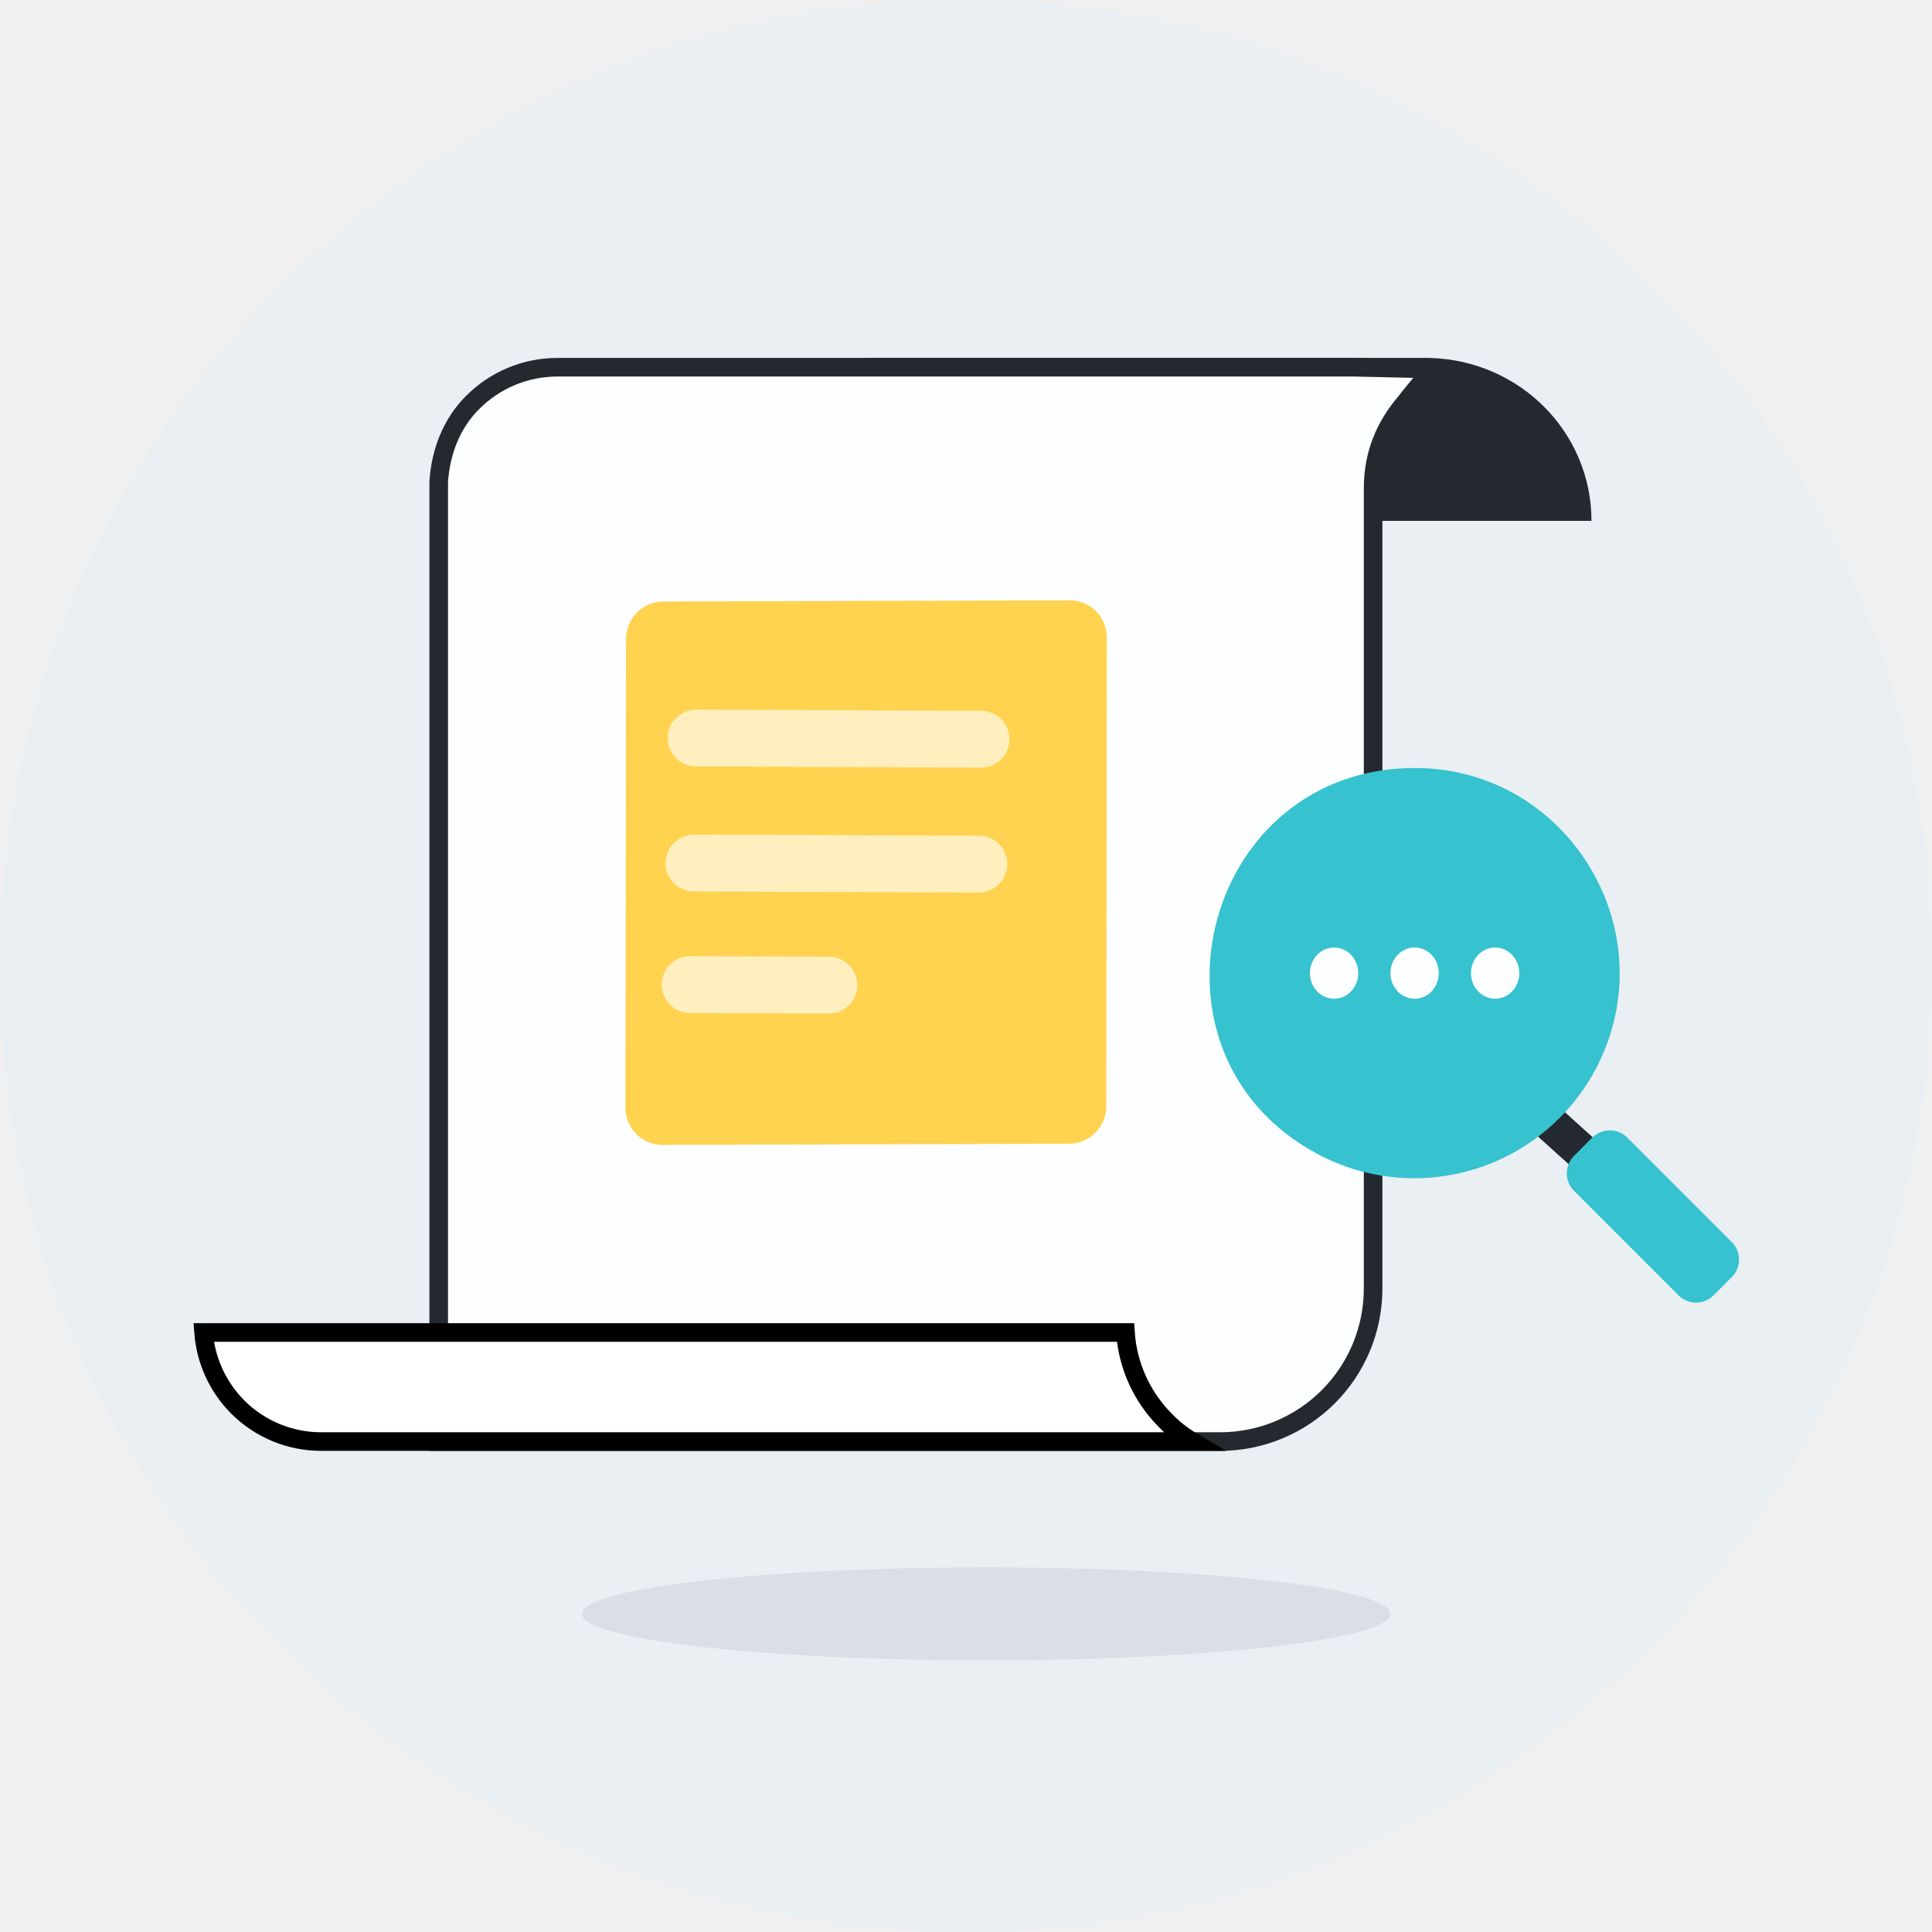
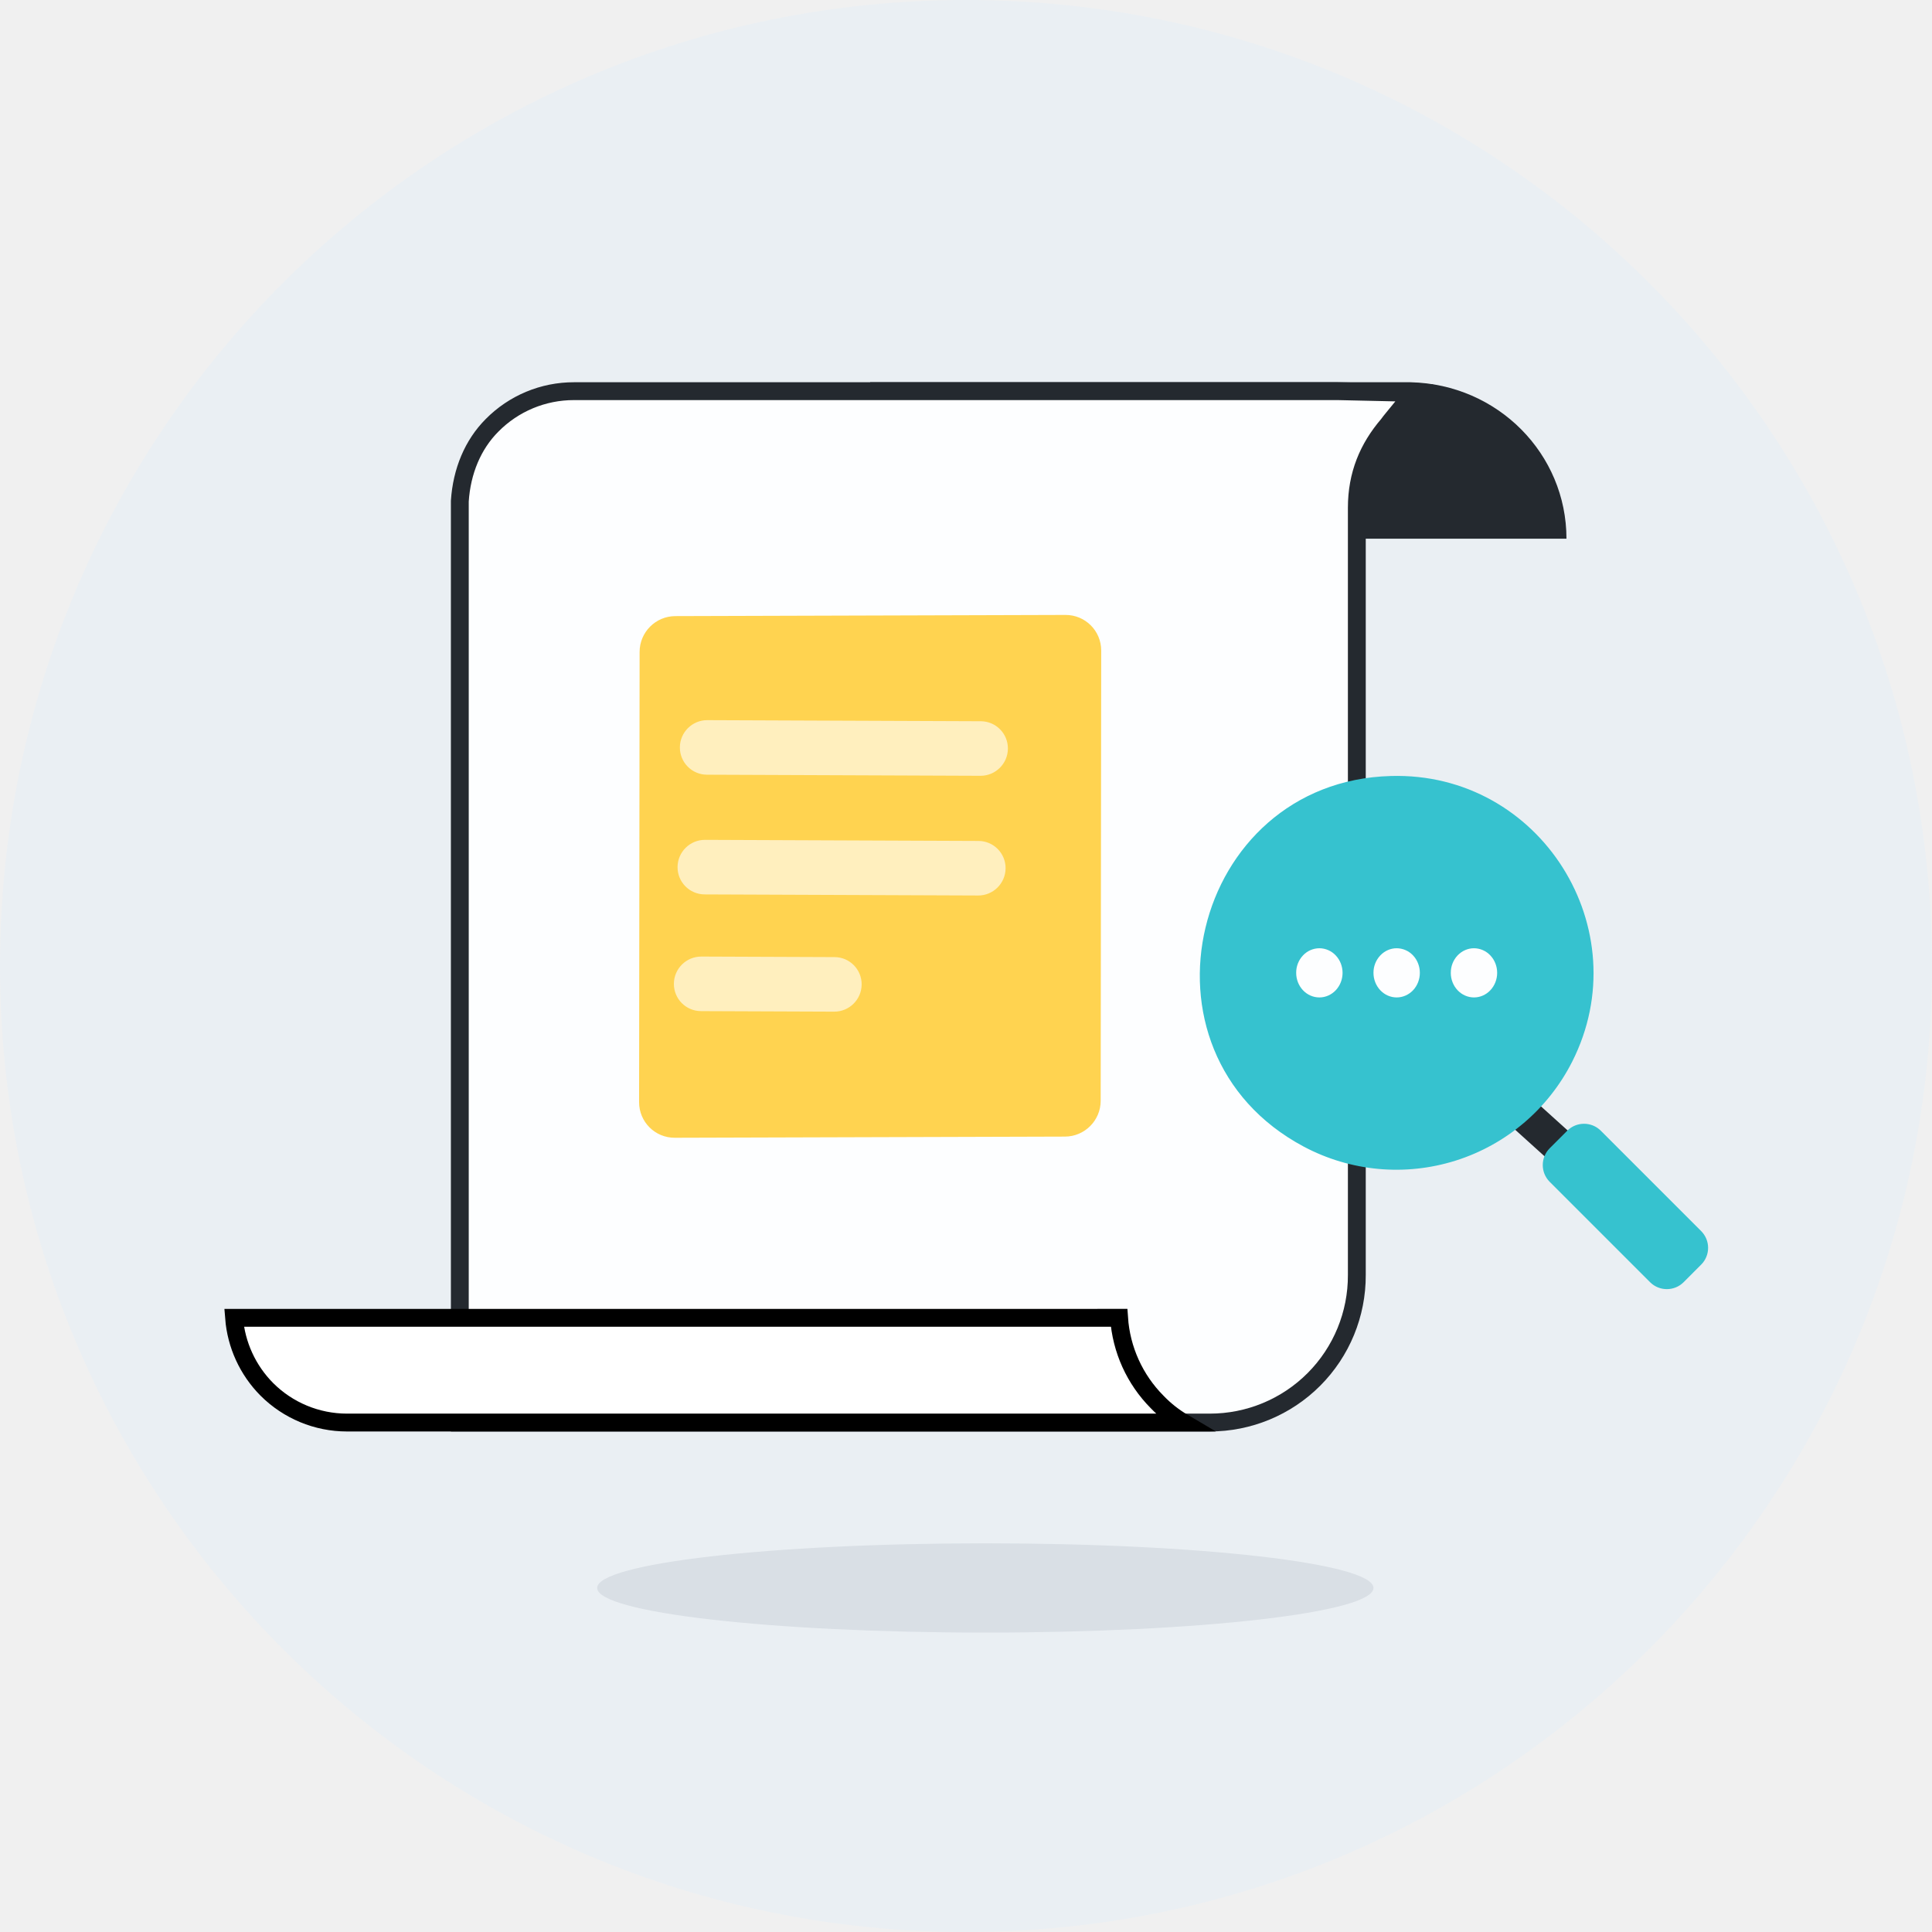
- <svg xmlns="http://www.w3.org/2000/svg" width="96" height="96" viewBox="0 0 96 96" fill="none">
-   <path fill="#eaeff3" d="M0 48c0 36.895 40 59.955 72 41.507C86.851 80.946 96 65.123 96 48c0-36.895-40-59.955-72-41.507C9.149 15.054 0 30.877 0 48" />
-   <path fill="#24292f" d="M64.375 25.882H43.04v-8.097h27.968c4.525.103 8.072 3.713 8.072 8.097h-9.254" />
-   <path fill="#fdfeff" stroke="#24292f" stroke-width=".924" d="M27.714 18.247h39.527l3.961.088-.14.163c-.337.394-.67.793-.745.891-.064.082-.147.181-.24.294a5 5 0 0 0-.227.292c-1.036 1.208-1.621 2.594-1.621 4.308v39.713a7.604 7.604 0 0 1-7.61 7.635H21.8V23.939c.1-1.55.678-2.93 1.665-3.92a5.94 5.94 0 0 1 4.248-1.772Z" />
-   <path fill="#fff" stroke="#000" stroke-width=".924" d="M55.923 66.21a6.83 6.83 0 0 0 1.967 4.352 6.3 6.3 0 0 0 1.35 1.069H15.957a5.87 5.87 0 0 1-4.147-1.72 5.9 5.9 0 0 1-1.695-3.7z" />
-   <rect width="23.892" height="27.001" fill="#ffd350" rx="1.848" transform="matrix(1 -.00299 -.00114 1 31.108 29.895)" />
-   <rect width="16.979" height="2.824" fill="#ffefbe" rx="1.412" transform="rotate(.403 -4995.8 4735.88)skewY(-.174)" />
-   <rect width="16.979" height="2.824" fill="#ffefbe" rx="1.412" transform="matrix(1 .004 -.00704 .99997 33.08 41.465)" />
-   <rect width="9.719" height="2.824" fill="#ffefbe" rx="1.412" transform="matrix(1 .004 -.00703 .99998 32.89 47.506)" />
-   <rect width="11.99" height="1.793" x="72.061" y="50.119" fill="#24292f" rx=".897" transform="rotate(42.082 72.061 50.119)" />
-   <path fill="#36c2cf" d="M69.99 38.166c-10.34.281-13.739 14.261-4.513 19.18a10.2 10.2 0 0 0 13.897-4.39c3.47-6.852-1.643-15.016-9.383-14.79m8.222 21.006a1.23 1.23 0 0 1 0-1.739l.907-.907a1.23 1.23 0 0 1 1.738 0l5.193 5.194c.48.48.48 1.258 0 1.738l-.906.907a1.23 1.23 0 0 1-1.739 0z" />
-   <path fill="#fdfeff" d="M69.091 48.354c0 .338.127.661.352.9s.53.373.848.373c.319 0 .624-.134.85-.373.224-.239.35-.562.35-.9s-.126-.661-.35-.9a1.17 1.17 0 0 0-.85-.373c-.318 0-.623.135-.848.373a1.3 1.3 0 0 0-.352.9m-4.001 0c0 .338.126.661.351.9s.53.373.85.373c.318 0 .623-.134.848-.373s.352-.562.352-.9-.127-.661-.352-.9a1.17 1.17 0 0 0-.849-.373 1.17 1.17 0 0 0-.849.373 1.3 1.3 0 0 0-.351.9m8.002 0c0 .338.127.661.352.9s.53.373.849.373.623-.134.848-.373.352-.562.352-.9-.126-.661-.352-.9a1.17 1.17 0 0 0-.848-.373c-.319 0-.624.135-.85.373a1.3 1.3 0 0 0-.35.9" />
-   <ellipse cx="49" cy="80.192" fill="#d9dfe5" rx="20.091" ry="2.31" />
+ <svg xmlns="http://www.w3.org/2000/svg" width="100" height="100" viewBox="0 0 100 100" fill="none">
+   <circle cx="50" cy="50" r="50" fill="#eaeff3" />
+   <path fill="#24292f" d="M66.375 27.882H45.04v-8.097h27.968c4.525.103 8.072 3.713 8.072 8.097h-9.254" />
+   <path fill="#fdfeff" stroke="#24292f" stroke-width=".924" d="M29.714 20.247h39.527l3.961.088-.14.163c-.337.394-.67.793-.745.891-.064.082-.147.181-.24.294a5 5 0 0 0-.227.292c-1.036 1.208-1.621 2.594-1.621 4.308v39.713a7.604 7.604 0 0 1-7.61 7.635H23.8V25.939c.1-1.55.678-2.93 1.665-3.92a5.94 5.94 0 0 1 4.248-1.772Z" />
+   <path fill="#fff" stroke="#000" stroke-width=".924" d="M57.923 68.21a6.83 6.83 0 0 0 1.967 4.352 6.3 6.3 0 0 0 1.35 1.069H17.957a5.87 5.87 0 0 1-4.147-1.72 5.9 5.9 0 0 1-1.695-3.7z" />
+   <rect width="23.892" height="27.001" fill="#ffd350" rx="1.848" transform="matrix(1 -.00299 -.00114 1 33.108 31.895)" />
+   <rect width="16.979" height="2.824" fill="#ffefbe" rx="1.412" transform="matrix(1 .004 -.00704 .99997 35.2 37.269)" />
+   <rect width="16.979" height="2.824" fill="#ffefbe" rx="1.412" transform="matrix(1 .004 -.00704 .99997 35.08 43.465)" />
+   <rect width="9.719" height="2.824" fill="#ffefbe" rx="1.412" transform="matrix(1 .004 -.00703 .99998 34.89 49.506)" />
+   <rect width="11.99" height="1.793" x="74.061" y="52.119" fill="#24292f" rx=".897" transform="rotate(42.082 74.061 52.119)" />
+   <path fill="#36c2cf" d="M71.99 40.166c-10.34.281-13.739 14.261-4.513 19.18a10.2 10.2 0 0 0 13.897-4.39c3.47-6.852-1.643-15.016-9.383-14.79m8.222 21.006a1.23 1.23 0 0 1 0-1.739l.907-.907a1.23 1.23 0 0 1 1.738 0l5.193 5.194c.48.48.48 1.258 0 1.738l-.906.907a1.23 1.23 0 0 1-1.739 0z" />
+   <path fill="#fdfeff" d="M71.091 50.354c0 .338.127.661.352.9s.53.373.848.373c.319 0 .624-.134.85-.373.224-.239.35-.562.35-.9s-.126-.661-.35-.9a1.17 1.17 0 0 0-.85-.373c-.318 0-.623.135-.848.373a1.3 1.3 0 0 0-.352.9m-4.001 0c0 .338.126.661.351.9s.53.373.85.373c.318 0 .623-.134.848-.373s.352-.562.352-.9-.127-.661-.352-.9a1.17 1.17 0 0 0-.849-.373 1.17 1.17 0 0 0-.849.373 1.3 1.3 0 0 0-.351.9m8.002 0c0 .338.127.661.352.9s.53.373.849.373.623-.134.848-.373.352-.562.352-.9-.126-.661-.352-.9a1.17 1.17 0 0 0-.848-.373c-.319 0-.624.135-.85.373a1.3 1.3 0 0 0-.35.9" />
+   <ellipse cx="51" cy="82.192" fill="#d9dfe5" rx="20.091" ry="2.31" />
</svg>
